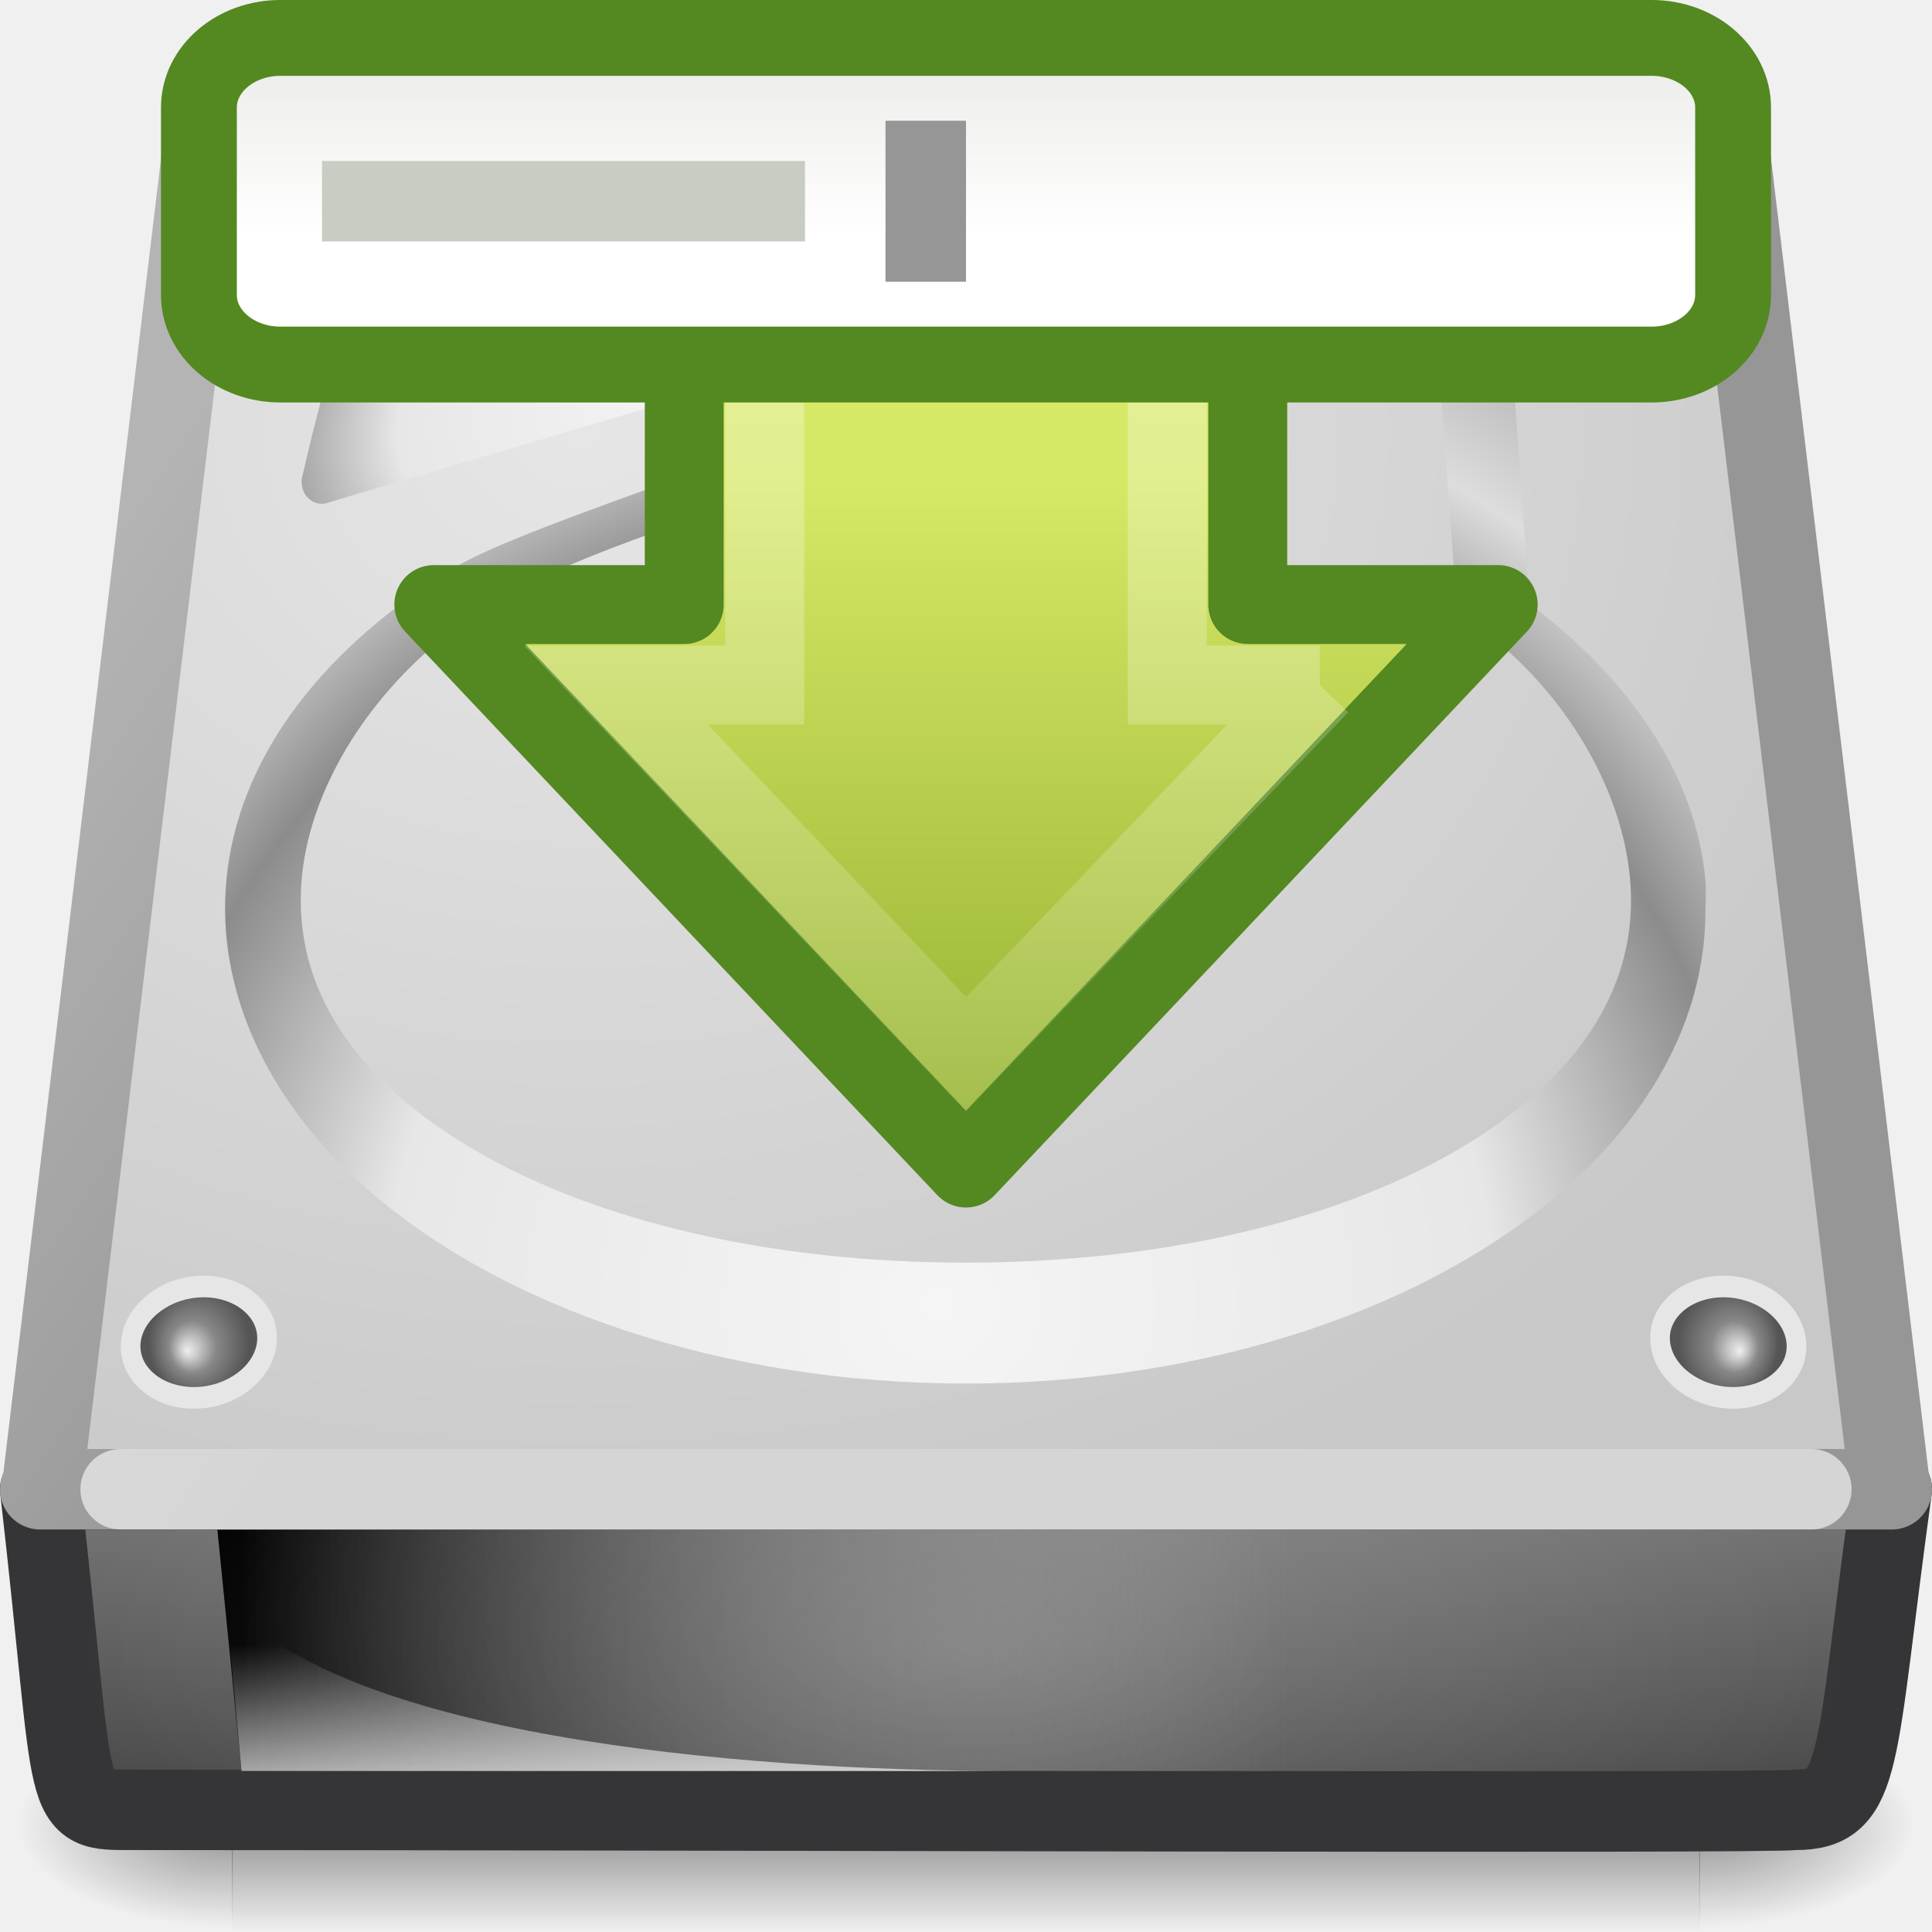
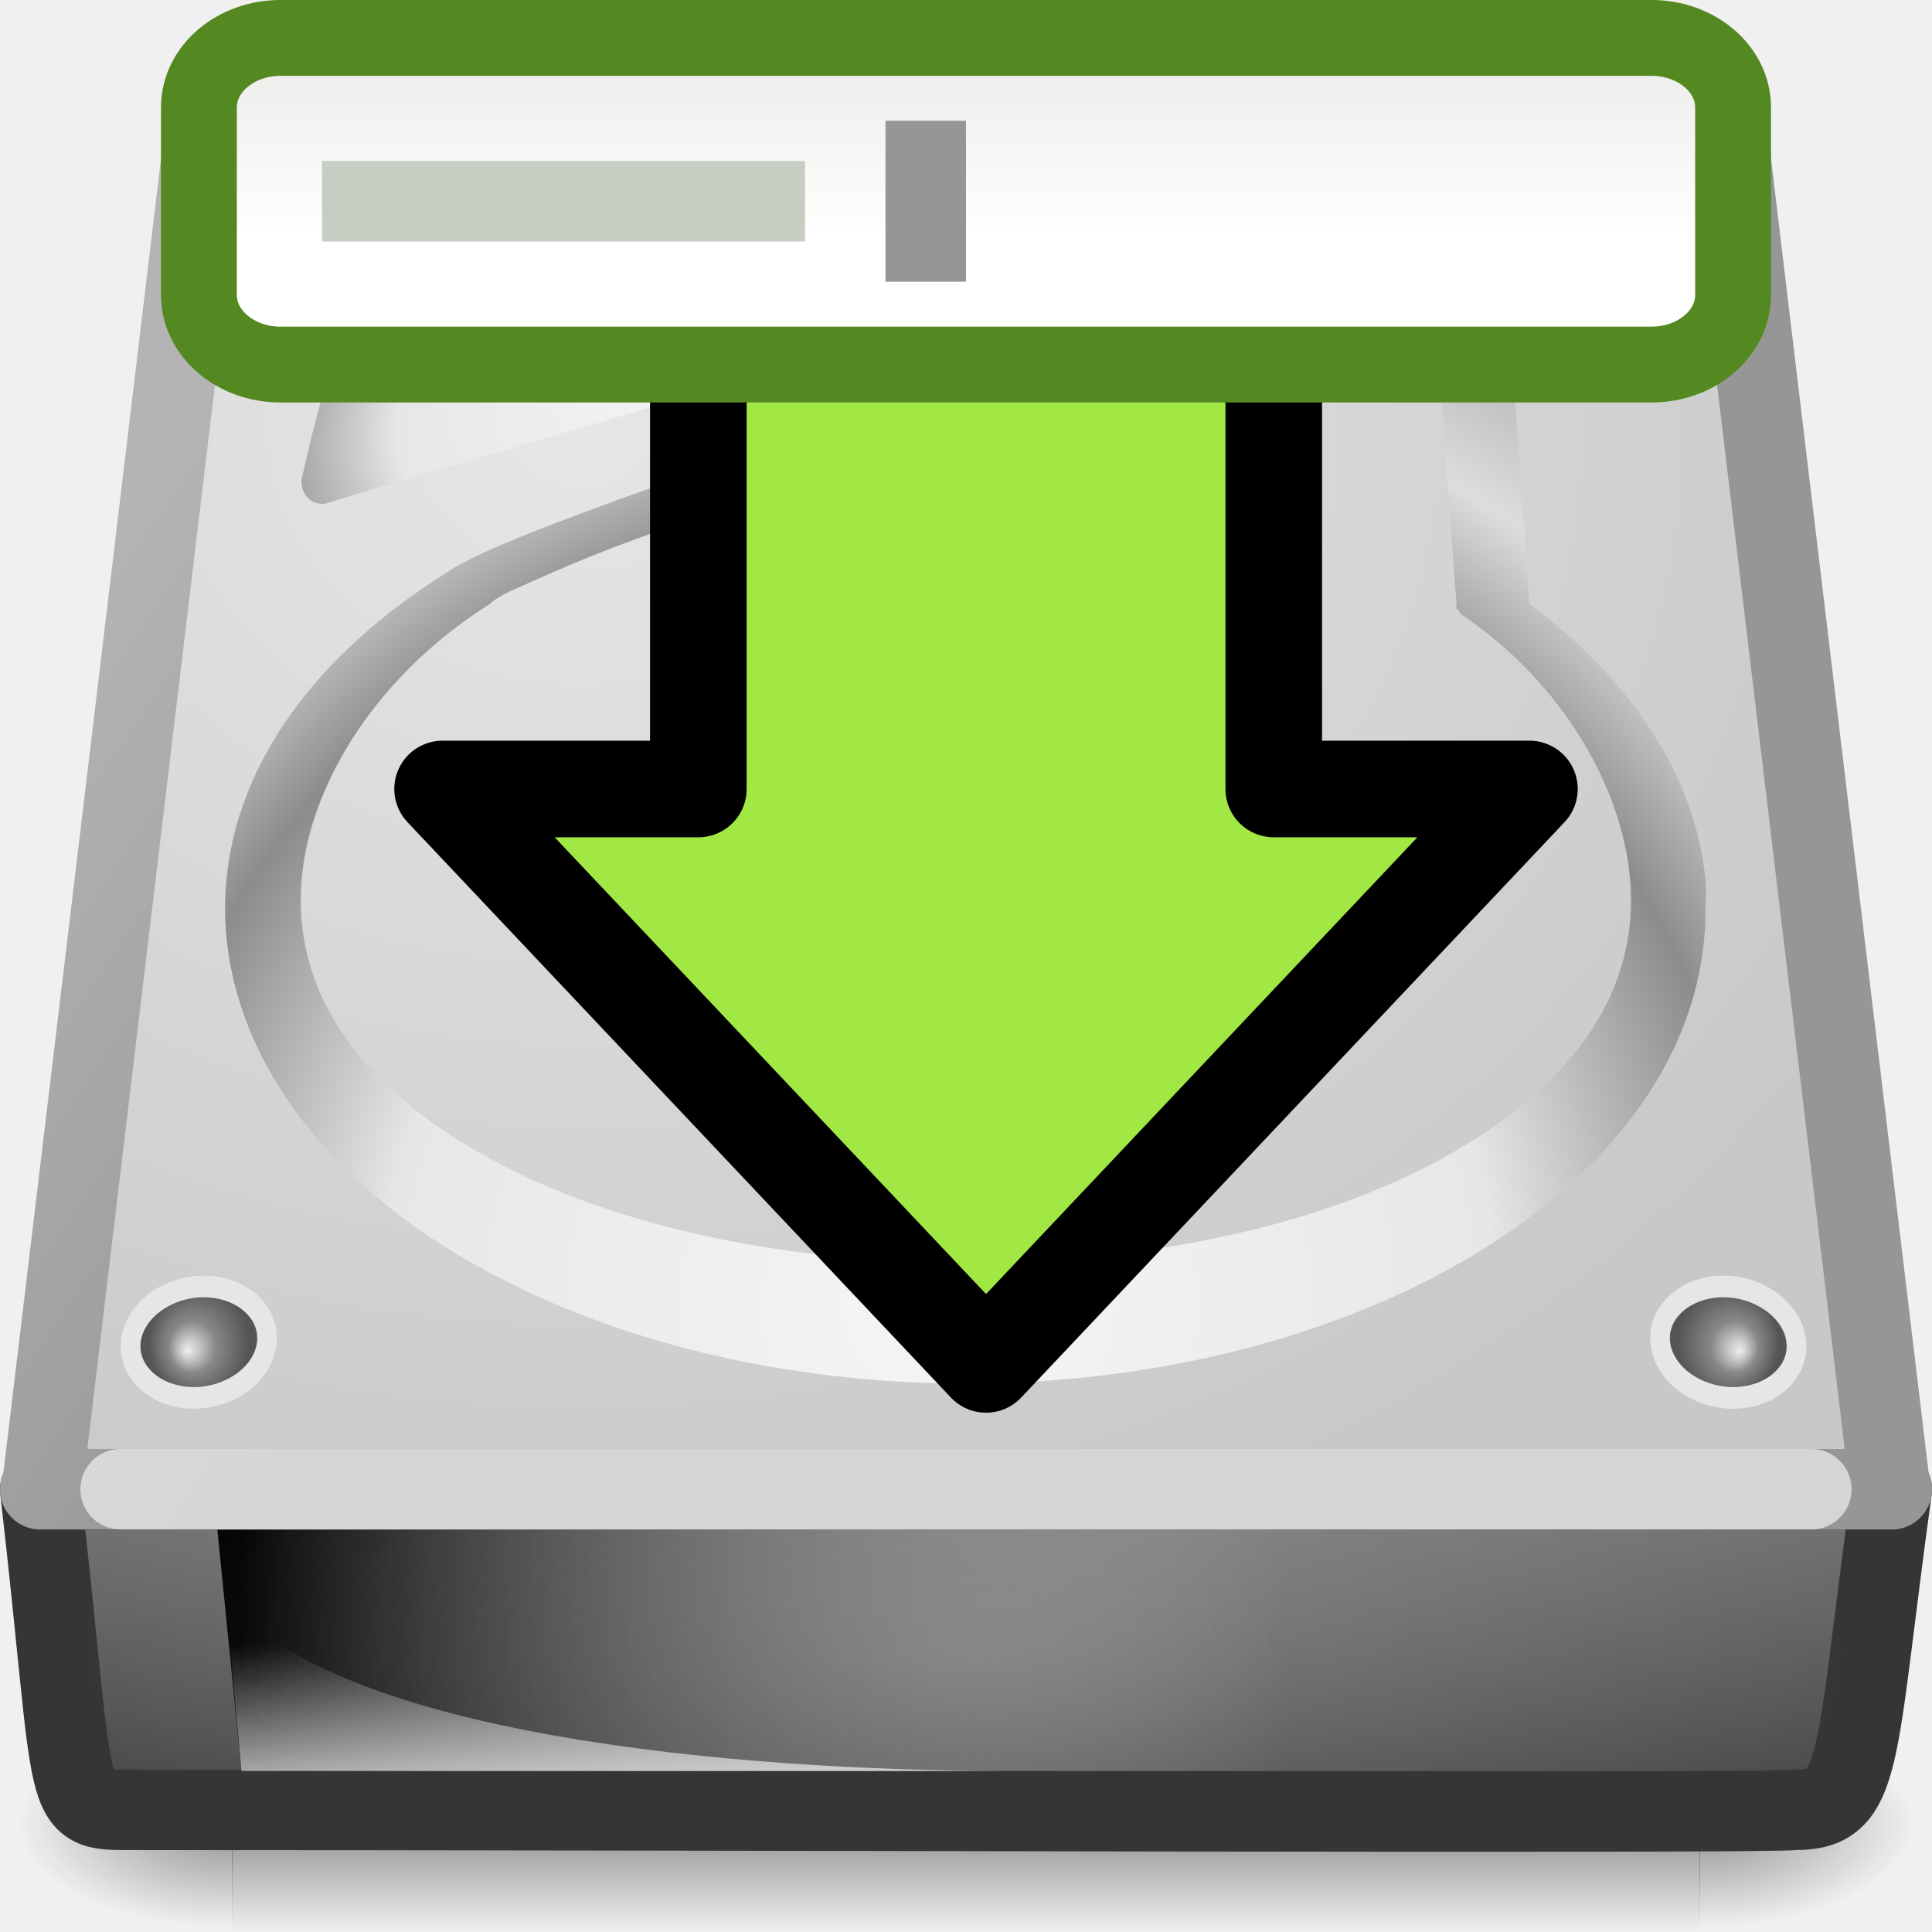
<svg xmlns="http://www.w3.org/2000/svg" xmlns:xlink="http://www.w3.org/1999/xlink" id="svg2704" height="24" width="24" version="1.0">
  <defs id="defs2706">
-     <linearGradient id="linearGradient2883" y2="609.51" gradientUnits="userSpaceOnUse" x2="302.86" gradientTransform="matrix(.037768 0 0 .01086 -1.6503 17.381)" y1="366.65" x1="302.86">
+     <linearGradient id="linearGradient2883" y2="609.51" gradientUnits="userSpaceOnUse" x2="302.86" gradientTransform="matrix(0.037768,0,0,0.01086,-1.6503,17.381)" y1="366.65" x1="302.86">
      <stop id="stop5050" style="stop-opacity:0" offset="0" />
      <stop id="stop5056" offset=".5" />
      <stop id="stop5052" style="stop-opacity:0" offset="1" />
    </linearGradient>
-     <radialGradient id="radialGradient2880" xlink:href="#linearGradient5060" gradientUnits="userSpaceOnUse" cy="486.65" cx="605.71" gradientTransform="matrix(.022183 0 0 .01086 7.7407 17.381)" r="117.14" />
+     <radialGradient id="radialGradient2880" xlink:href="#linearGradient5060" gradientUnits="userSpaceOnUse" cy="486.65" cx="605.71" gradientTransform="matrix(0.022183,0,0,0.01086,7.7407,17.381)" r="117.14" />
    <linearGradient id="linearGradient5060">
      <stop id="stop5062" offset="0" />
      <stop id="stop5064" style="stop-opacity:0" offset="1" />
    </linearGradient>
-     <radialGradient id="radialGradient2877" xlink:href="#linearGradient5060" gradientUnits="userSpaceOnUse" cy="486.65" cx="605.71" gradientTransform="matrix(-.022183 0 0 .01086 16.259 17.381)" r="117.14" />
-     <linearGradient id="linearGradient2872" y2="104.28" gradientUnits="userSpaceOnUse" x2="53.991" gradientTransform="matrix(.19046 0 0 .24853 .090799 -3.4847)" y1="87.896" x1="53.991">
+     <radialGradient id="radialGradient2877" xlink:href="#linearGradient5060" gradientUnits="userSpaceOnUse" cy="486.65" cx="605.71" gradientTransform="matrix(-0.022183,0,0,0.01086,16.259,17.381)" r="117.14" />
+     <linearGradient id="linearGradient2872" y2="104.28" gradientUnits="userSpaceOnUse" x2="53.991" gradientTransform="matrix(0.19046,0,0,0.24853,0.090799,-3.4847)" y1="87.896" x1="53.991">
      <stop id="stop2223-6" style="stop-color:#7a7a7a" offset="0" />
      <stop id="stop2219-1" style="stop-color:#474747" offset="1" />
    </linearGradient>
-     <linearGradient id="linearGradient8490" y2="35.281" gradientUnits="userSpaceOnUse" x2="24.688" gradientTransform="matrix(.73759 0 0 .53933 -2.2092 1.4719)" y1="35.281" x1="7.062">
+     <linearGradient id="linearGradient8490" y2="35.281" gradientUnits="userSpaceOnUse" x2="24.688" gradientTransform="matrix(0.73759,0,0,0.53933,-2.2092,1.4719)" y1="35.281" x1="7.062">
      <stop id="stop6311" offset="0" />
      <stop id="stop6313" style="stop-color:#bbb;stop-opacity:0" offset="1" />
    </linearGradient>
-     <linearGradient id="linearGradient8487" y2="33.759" gradientUnits="userSpaceOnUse" x2="12.222" gradientTransform="matrix(.73759 0 0 .53933 -2.796 2.187)" y1="37.206" x1="12.277">
+     <linearGradient id="linearGradient8487" y2="33.759" gradientUnits="userSpaceOnUse" x2="12.222" gradientTransform="matrix(0.73759,0,0,0.53933,-2.796,2.187)" y1="37.206" x1="12.277">
      <stop id="stop4238-4" style="stop-color:#eee" offset="0" />
      <stop id="stop4240-3" style="stop-color:#eee;stop-opacity:0" offset="1" />
    </linearGradient>
-     <linearGradient id="linearGradient2869" y2="8.35" gradientUnits="userSpaceOnUse" x2="4.459" gradientTransform="matrix(.98925 0 0 1.4696 .12903 -10.339)" y1="13.499" x1="9.599">
+     <linearGradient id="linearGradient2869" y2="8.35" gradientUnits="userSpaceOnUse" x2="4.459" gradientTransform="matrix(0.98925,0,0,1.4696,0.12903,-10.339)" y1="13.499" x1="9.599">
      <stop id="stop3486-2" style="stop-color:#969696" offset="0" />
      <stop id="stop3488-0" style="stop-color:#b4b4b4" offset="1" />
    </linearGradient>
-     <radialGradient id="radialGradient4072" gradientUnits="userSpaceOnUse" cy="4.233" cx="7.22" gradientTransform="matrix(1.5194 .0037157 -.0030247 1.2368 -3.7373 .067833)" r="12">
+     <radialGradient id="radialGradient4072" gradientUnits="userSpaceOnUse" cy="4.233" cx="7.22" gradientTransform="matrix(1.5194,0.0037157,-0.0030247,1.2368,-3.7373,0.067833)" r="12">
      <stop id="stop7064-4" style="stop-color:#e6e6e6" offset="0" />
      <stop id="stop7060-2" style="stop-color:#c8c8c8" offset="1" />
    </radialGradient>
-     <radialGradient id="radialGradient3248" gradientUnits="userSpaceOnUse" cy="42" cx="24" gradientTransform="matrix(.52381 0 1.4569e-8 .21429 -.57143 11.5)" r="21">
+     <radialGradient id="radialGradient3248" gradientUnits="userSpaceOnUse" cy="42" cx="24" gradientTransform="matrix(0.52381,0,1.4569e-8,0.21429,-0.57143,11.5)" r="21">
      <stop id="stop6312-6" style="stop-color:#fff" offset="0" />
      <stop id="stop6314-6" style="stop-color:#fff;stop-opacity:0" offset="1" />
    </radialGradient>
-     <radialGradient id="radialGradient8471" xlink:href="#linearGradient4035" gradientUnits="userSpaceOnUse" cy="206.43" cx="141.75" gradientTransform="matrix(.18615 -.0031402 .0013777 .18068 -15.013 -20.636)" r="78.728" />
-     <radialGradient id="radialGradient8464" gradientUnits="userSpaceOnUse" cy="191.85" cx="142.62" gradientTransform="matrix(.092476 0 0 -.087162 -1.5556 24.366)" r="78.728">
+     <radialGradient id="radialGradient8471" xlink:href="#linearGradient4035" gradientUnits="userSpaceOnUse" cy="206.43" cx="141.75" gradientTransform="matrix(0.18615,-0.0031402,0.0013777,0.18068,-15.013,-20.636)" r="78.728" />
+     <radialGradient id="radialGradient8464" gradientUnits="userSpaceOnUse" cy="191.85" cx="142.62" gradientTransform="matrix(0.092476,0,0,-0.087162,-1.5556,24.366)" r="78.728">
      <stop id="stop7611-3" style="stop-color:#fff" offset="0" />
      <stop id="stop7677-2" style="stop-color:#e7e7e7" offset=".47" />
      <stop id="stop7613-4" style="stop-color:#8c8c8c" offset=".672" />
      <stop id="stop7617-3" style="stop-color:#ddd" offset=".835" />
      <stop id="stop7615-6" style="stop-color:#a8a8a8" offset="1" />
    </radialGradient>
    <linearGradient id="linearGradient4035">
      <stop id="stop4037" style="stop-color:#f5f5f5" offset="0" />
      <stop id="stop4039" style="stop-color:#e7e7e7" offset=".47" />
      <stop id="stop4041" style="stop-color:#8c8c8c" offset=".693" />
      <stop id="stop4043" style="stop-color:#ddd" offset=".835" />
      <stop id="stop4045" style="stop-color:#a8a8a8" offset="1" />
    </linearGradient>
-     <radialGradient id="radialGradient8475" xlink:href="#linearGradient4035" gradientUnits="userSpaceOnUse" cy="143.83" cx="127.32" gradientTransform="matrix(.10006 -.023376 .0082168 .059717 -5.2741 -.91135)" r="78.728" />
-     <radialGradient id="radialGradient8498" fx="113.67" fy="98" xlink:href="#radialGradient4241" gradientUnits="userSpaceOnUse" cy="97.588" cx="113.07" gradientTransform="matrix(2.4957 0 0 2.4957 -223.98 -53.226)" r="2.563" />
+     <radialGradient id="radialGradient8475" xlink:href="#linearGradient4035" gradientUnits="userSpaceOnUse" cy="143.83" cx="127.32" gradientTransform="matrix(0.10006,-0.023376,0.0082168,0.059717,-5.2741,-0.91135)" r="78.728" />
+     <radialGradient id="radialGradient8498" fx="113.67" fy="98" xlink:href="#radialGradient4241" gradientUnits="userSpaceOnUse" cy="97.588" cx="113.07" gradientTransform="matrix(2.4957,0,0,2.4957,-223.98,-53.226)" r="2.563" />
    <radialGradient id="radialGradient4241" fx="113.67" fy="98" gradientUnits="userSpaceOnUse" cy="97.588" cx="113.07" r="2.563">
      <stop id="stop4243" style="stop-color:#eee" offset="0" />
      <stop id="stop4245" style="stop-color:#cecece" offset=".16" />
      <stop id="stop4247" style="stop-color:#888" offset=".468" />
      <stop id="stop4249" style="stop-color:#555" offset="1" />
    </radialGradient>
-     <linearGradient id="linearGradient2831" y2="33.332" gradientUnits="userSpaceOnUse" x2="57.411" gradientTransform="matrix(0 .39055 -.38724 0 22.223 -1.7244)" y1="33.332" x1="8.527">
+     <linearGradient id="linearGradient2831" y2="33.332" gradientUnits="userSpaceOnUse" x2="57.411" gradientTransform="matrix(0,0.39055,-0.38724,0,22.223,-1.7244)" y1="33.332" x1="8.527">
      <stop id="stop4224" style="stop-color:#fff" offset="0" />
      <stop id="stop4226" style="stop-color:#fff;stop-opacity:0" offset="1" />
    </linearGradient>
-     <linearGradient id="linearGradient2834" y2="23.891" gradientUnits="userSpaceOnUse" x2="1.31" gradientTransform="matrix(0 -.33674 -.33543 0 20.014 15.582)" y1="23.891" x1="28.671">
+     <linearGradient id="linearGradient2834" y2="23.891" gradientUnits="userSpaceOnUse" x2="1.31" gradientTransform="matrix(0,-0.33674,-0.33543,0,20.014,15.582)" y1="23.891" x1="28.671">
      <stop id="stop2266" style="stop-color:#d7e866" offset="0" />
      <stop id="stop2268" style="stop-color:#8cab2a" offset="1" />
    </linearGradient>
    <linearGradient id="linearGradient5605" y2="6.575" gradientUnits="userSpaceOnUse" x2="21.478" gradientTransform="matrix(.47644 0 0 .40577 -36.625 -.80551)" y1="1.685" x1="21.478">
      <stop id="stop6453" style="stop-color:#eeeeec" offset="0" />
      <stop id="stop6455" style="stop-color:#fff" offset="1" />
    </linearGradient>
+     <radialGradient xlink:href="#radialGradient4241" id="radialGradient6774" gradientUnits="userSpaceOnUse" gradientTransform="matrix(2.4957,0,0,2.4957,-223.98,-53.226)" cx="113.07" cy="97.588" fx="113.67" fy="98" r="2.563" />
  </defs>
-   <g id="layer1">
-     <rect id="rect2723" style="opacity:.402;fill:url(#linearGradient2883)" height="2.637" width="18.236" y="21.363" x="2.882" />
-     <path id="path2725" style="opacity:.402;fill:url(#radialGradient2880)" d="m21.109 21.363v2.637c1.142 0.005 2.762-0.591 2.762-1.319 0-0.728-1.275-1.319-2.762-1.319z" />
-     <path id="path2727" style="opacity:.402;fill:url(#radialGradient2877)" d="m2.891 21.363v2.637c-1.142 0.005-2.762-0.591-2.762-1.319 0-0.728 1.275-1.319 2.762-1.319z" />
-     <path id="rect2992" style="stroke-linejoin:round;stroke:#353537;fill:url(#linearGradient2872)" d="m23.5 18.5c-0.466 3.38-0.351 3.982-1.196 3.982-0.331 0.048-13.337 0-20.654 0-0.917 0-0.685 0.066-1.15-3.979l23-0.003v-0z" />
-     <path id="rect9146" style="fill-rule:evenodd;fill:url(#linearGradient8490)" d="m2.7 19h13.3v3h-13l-0.3-3z" />
-     <path id="path9148" style="opacity:.811;fill:url(#linearGradient8487);fill-rule:evenodd" d="m3 22s-0.2-2.163-0.2-2.163c1.354 1.715 6.319 2.163 9.743 2.163h-9.543z" />
-     <path id="rect2990" style="stroke-linejoin:round;stroke:url(#linearGradient2869);stroke-linecap:round;fill:url(#radialGradient4072)" d="m2.5 2-1.977 16.483c-0.015 0-0.023 0.004-0.023 0.017h23c0-0.012-0.008-0.017-0.023-0.017l-1.977-16.483c-0.099-0.827-1.167-1.5-2-1.5h-15c-0.833 0-1.901 0.673-2 1.5z" />
-     <path id="path2215" style="opacity:.6;stroke-linejoin:round;stroke:#fff;stroke-linecap:round;fill:none" d="m1.499 18.5h21.002" />
-     <rect id="rect6300-3" style="opacity:.2;fill:url(#radialGradient3248)" height="3" width="22" y="19" x="1" />
-     <path id="path8469" style="fill:url(#radialGradient8471)" d="m14.531 1.812c-0.277 0-0.525 0.081-0.719 0.219s-0.335 0.35-0.344 0.594c-0.026 0.75-0.408 1.289-1.125 1.781-0.711 0.488-1.755 0.9-3 1.281-0.01 0.003-0.021-0.003-0.031 0-0.471 0.099-1.245 0.376-2 0.656-0.765 0.284-1.464 0.558-1.781 0.781-1.598 1.005-2.583 2.342-2.719 3.813-0.124 1.339 0.479 2.679 1.656 3.75 1.722 1.566 4.535 2.5 7.531 2.5s5.809-0.934 7.531-2.5c1.075-0.978 1.656-2.155 1.656-3.375 0-0.099 0.011-0.242 0-0.375-0.12-1.292-0.916-2.484-2.188-3.438-0.036-0.504-0.344-4.875-0.344-4.875-0.017-0.244-0.176-0.457-0.375-0.594-0.199-0.137-0.442-0.219-0.719-0.219h-3.031zm0 0.531h3.031c0.067 0 0.126 0.018 0.156 0.031l0.375 5.125c-0.004 0.021-0.004 0.042 0 0.062 0.009 0.012 0.02 0.022 0.031 0.031 0.016 0.026 0.037 0.047 0.062 0.062 1.232 0.843 1.959 2.127 2.062 3.25 0.129 1.395-0.699 2.549-2.188 3.406-1.488 0.858-3.626 1.375-6.062 1.375s-4.574-0.517-6.062-1.375c-1.488-0.857-2.316-2.011-2.187-3.406 0.111-1.2 0.956-2.536 2.344-3.406 0.012-0.009 0.022-0.02 0.031-0.031 0.005-0.004 0.069-0.048 0.156-0.094 0.088-0.046 0.208-0.095 0.344-0.156 0.271-0.122 0.601-0.264 0.969-0.406 0.736-0.284 1.568-0.55 1.969-0.625 0.01 0.001 0.021 0.001 0.031 0 1.209-0.368 2.358-0.807 3.25-1.406 0.874-0.588 1.503-1.369 1.562-2.406 0.02-0.01 0.061-0.031 0.125-0.031z" />
-     <path id="path9156" style="fill:url(#radialGradient8464)" d="m12 13c-1.683 0-2.972-0.845-2.999-1.965-0-0.013-0.001-0.024-0.001-0.036 0-0.406 0.169-0.791 0.49-1.118 0.544-0.552 1.482-0.881 2.51-0.881s1.966 0.329 2.51 0.881c0.331 0.336 0.5 0.735 0.49 1.153-0.028 1.12-1.318 1.965-3 1.965v-0 0zm0.05-2.746c-1.581 0-2.437 0.21-2.417 0.974 0.018 0.752 1.078 1.354 2.367 1.354 1.289 0 2.349-0.601 2.367-1.354 0.019-0.765-0.736-0.974-2.317-0.974z" />
-     <path id="path8473" style="fill:url(#radialGradient8475)" d="m4.969 1.75c-0.067 0.018-0.124 0.063-0.156 0.125-0.013 0.019-0.024 0.04-0.031 0.062l-0.062 0.219-0.844 3.25-0.125 0.531c-0.006 0.031-0.006 0.063 0 0.094 0.004 0.033 0.015 0.065 0.031 0.094 0.033 0.062 0.089 0.107 0.156 0.125 0.041 0.011 0.084 0.011 0.125 0l0.406-0.125 6.875-2.031h0.031c0.01 0.001 0.021 0.001 0.031 0 0.01 0.001 0.021 0.001 0.031 0 0.022-0.007 0.043-0.018 0.062-0.031 0.46-0.254 0.695-0.743 0.75-1.188 0.028-0.228 0.008-0.457-0.062-0.656-0.041-0.114-0.127-0.221-0.219-0.313-0.093-0.091-0.212-0.161-0.375-0.156h-0.031-6.375-0.156c-0.021-0.003-0.042-0.003-0.063 0zm0.5 0.688h5.906c-0.015 0.078-0.035 0.131-0.063 0.219-0.049 0.162-0.145 0.293-0.124 0.281l-6.25 1.812 0.531-2.312z" />
-     <g id="g9158" transform="matrix(-.097811 0 0 .10767 8.1622 -3.8183)">
-       <path id="path9160" style="fill:#e6e6e6" d="m48.3 190.28c0.314 4.248 5.024 7.712 10.514 7.712 5.488 0 9.643-3.464 9.276-7.712-0.364-4.225-5.071-7.637-10.507-7.637-5.438 0.002-9.593 3.412-9.284 7.637z" />
-       <path id="path9162" style="fill:url(#radialGradient8498)" d="m51.851 187.29c-0.502 0.539-1.076 1.403-1.076 2.551 0 0.082 0.005 0.165 0.01 0.252 0.217 2.927 3.893 5.401 8.026 5.401 2.353 0 4.505-0.811 5.753-2.174 0.537-0.581 1.148-1.545 1.038-2.828-0.252-2.902-3.923-5.356-8.021-5.356-2.336 0.002-4.48 0.806-5.73 2.154h-0z" />
-     </g>
-     <g id="g9190" transform="matrix(.097811 0 0 .10767 15.777 -3.8183)">
-       <path id="path9192" style="fill:#e6e6e6" d="m48.3 190.28c0.314 4.248 5.024 7.712 10.514 7.712 5.488 0 9.643-3.464 9.276-7.712-0.364-4.225-5.071-7.637-10.507-7.637-5.438 0.002-9.593 3.412-9.284 7.637z" />
-       <path id="path9194" style="fill:url(#radialGradient8498)" d="m51.851 187.29c-0.502 0.539-1.076 1.403-1.076 2.551 0 0.082 0.005 0.165 0.01 0.252 0.217 2.927 3.893 5.401 8.026 5.401 2.353 0 4.505-0.811 5.753-2.174 0.537-0.581 1.148-1.545 1.038-2.828-0.252-2.902-3.923-5.356-8.021-5.356-2.336 0.002-4.48 0.806-5.73 2.154h-0z" />
-     </g>
-     <path id="path4348" style="stroke-linejoin:round;stroke:#548820;stroke-linecap:round;stroke-width:.98;fill:url(#linearGradient2834)" d="m18.611 7.51-6.611 7-6.611-7h3.111v-6h7v6h3.111z" />
-     <path id="path4360" style="opacity:0.354;stroke:url(#linearGradient2831);stroke-width:.98;fill:none" d="m16.394 8.51-4.394 4.586-4.348-4.586h1.848v-6h5v6h1.895z" />
+   <rect x="2.882" y="21.363" width="18.236" height="2.637" style="opacity:0.402;fill:url(#linearGradient2883)" id="rect2723" />
+   <path d="m 21.109,21.363 v 2.637 c 1.142,0.005 2.762,-0.591 2.762,-1.319 0,-0.728 -1.275,-1.319 -2.762,-1.319 z" style="opacity:0.402;fill:url(#radialGradient2880)" id="path2725" />
+   <path d="m 2.891,21.363 v 2.637 c -1.142,0.005 -2.762,-0.591 -2.762,-1.319 0,-0.728 1.275,-1.319 2.762,-1.319 z" style="opacity:0.402;fill:url(#radialGradient2877)" id="path2727" />
+   <path d="m 23.5,18.5 c -0.466,3.38 -0.351,3.982 -1.196,3.982 -0.331,0.048 -13.337,0 -20.654,0 -0.917,0 -0.685,0.066 -1.15,-3.979 l 23,-0.003 v -4.9e-5 z" style="fill:url(#linearGradient2872);stroke:#353537;stroke-linejoin:round" id="rect2992" />
+   <path d="M 2.7,19 H 16 v 3 H 3 Z" style="fill:url(#linearGradient8490);fill-rule:evenodd" id="rect9146" />
+   <path d="M 3,22 C 3,22 2.8,19.837 2.8,19.837 4.154,21.551 9.119,22 12.543,22 Z" style="opacity:0.811;fill:url(#linearGradient8487);fill-rule:evenodd" id="path9148" />
+   <path d="M 2.5,2 0.523,18.483 c -0.015,0 -0.023,0.004 -0.023,0.017 h 23 c 0,-0.012 -0.008,-0.017 -0.023,-0.017 L 21.5,2 c -0.099,-0.827 -1.167,-1.5 -2,-1.5 h -15 c -0.833,0 -1.901,0.673 -2,1.5 z" style="fill:url(#radialGradient4072);stroke:url(#linearGradient2869);stroke-linecap:round;stroke-linejoin:round" id="rect2990" />
+   <path d="m 1.499,18.5 h 21.002" style="opacity:0.6;fill:none;stroke:#ffffff;stroke-linecap:round;stroke-linejoin:round" id="path2215" />
+   <rect x="1" y="19" width="22" height="3" style="opacity:0.2;fill:url(#radialGradient3248)" id="rect6300-3" />
+   <path d="m 14.531,1.812 c -0.277,0 -0.525,0.081 -0.719,0.219 -0.194,0.138 -0.335,0.35 -0.344,0.594 -0.026,0.75 -0.408,1.289 -1.125,1.781 -0.711,0.488 -1.755,0.9 -3,1.281 -0.01,0.003 -0.021,-0.003 -0.031,0 -0.471,0.099 -1.245,0.376 -2,0.656 -0.765,0.284 -1.464,0.558 -1.781,0.781 -1.598,1.005 -2.583,2.342 -2.719,3.813 -0.124,1.339 0.479,2.679 1.656,3.75 1.722,1.566 4.535,2.5 7.531,2.5 2.996,0 5.809,-0.934 7.531,-2.5 1.075,-0.978 1.656,-2.155 1.656,-3.375 0,-0.099 0.011,-0.242 0,-0.375 -0.12,-1.292 -0.916,-2.484 -2.188,-3.438 -0.036,-0.504 -0.344,-4.875 -0.344,-4.875 -0.017,-0.244 -0.176,-0.457 -0.375,-0.594 -0.199,-0.137 -0.442,-0.219 -0.719,-0.219 h -3.031 z m 0,0.531 h 3.031 c 0.067,0 0.126,0.018 0.156,0.031 l 0.375,5.125 c -0.004,0.021 -0.004,0.042 0,0.062 0.009,0.012 0.02,0.022 0.031,0.031 0.016,0.026 0.037,0.047 0.062,0.062 1.232,0.843 1.959,2.127 2.062,3.25 0.129,1.395 -0.699,2.549 -2.188,3.406 -1.488,0.858 -3.626,1.375 -6.062,1.375 -2.437,0 -4.574,-0.517 -6.062,-1.375 -1.488,-0.857 -2.316,-2.011 -2.187,-3.406 0.111,-1.2 0.956,-2.536 2.344,-3.406 0.012,-0.009 0.022,-0.02 0.031,-0.031 0.005,-0.004 0.069,-0.048 0.156,-0.094 0.088,-0.046 0.208,-0.095 0.344,-0.156 0.271,-0.122 0.601,-0.264 0.969,-0.406 0.736,-0.284 1.568,-0.55 1.969,-0.625 0.01,8.695e-4 0.021,8.695e-4 0.031,0 1.209,-0.368 2.358,-0.807 3.25,-1.406 0.874,-0.588 1.503,-1.369 1.562,-2.406 0.02,-0.01 0.061,-0.031 0.125,-0.031 z" style="fill:url(#radialGradient8471)" id="path8469" />
+   <path d="M 12,13 C 10.318,13 9.028,12.155 9.001,11.035 9,11.022 9,11.011 9,10.999 9,10.593 9.169,10.208 9.49,9.881 10.034,9.329 10.972,9 12,9 c 1.028,0 1.966,0.329 2.51,0.881 0.331,0.336 0.5,0.735 0.49,1.153 -0.028,1.12 -1.318,1.965 -3,1.965 v -6.3e-5 3e-6 z m 0.05,-2.746 c -1.581,0 -2.437,0.21 -2.417,0.974 0.018,0.752 1.078,1.354 2.367,1.354 1.289,0 2.349,-0.601 2.367,-1.354 0.019,-0.765 -0.736,-0.974 -2.317,-0.974 z" style="fill:url(#radialGradient8464)" id="path9156" />
+   <path d="M 4.969,1.75 C 4.902,1.768 4.845,1.813 4.812,1.875 4.799,1.894 4.789,1.915 4.781,1.938 L 4.719,2.156 3.875,5.406 3.75,5.938 c -0.006,0.031 -0.006,0.063 0,0.094 0.004,0.033 0.015,0.065 0.031,0.094 0.033,0.062 0.089,0.107 0.156,0.125 0.041,0.011 0.084,0.011 0.125,0 l 0.406,-0.125 6.875,-2.031 H 11.375 c 0.01,6.516e-4 0.021,6.516e-4 0.031,0 0.01,6.516e-4 0.021,6.516e-4 0.031,0 0.022,-0.007 0.043,-0.018 0.062,-0.031 0.46,-0.254 0.695,-0.743 0.75,-1.188 0.028,-0.228 0.008,-0.457 -0.062,-0.656 C 12.146,2.105 12.06,1.998 11.969,1.906 11.876,1.815 11.757,1.745 11.594,1.75 H 11.562 5.187 5.031 C 5.01,1.747 4.989,1.747 4.968,1.75 Z m 0.5,0.688 H 11.375 C 11.36,2.515 11.34,2.568 11.312,2.656 11.263,2.818 11.167,2.95 11.188,2.938 L 4.938,4.75 Z" style="fill:url(#radialGradient8475)" id="path8473" />
+   <g transform="matrix(-0.097811,0,0,0.10767,8.1622,-3.8183)" id="g9158">
+     <path d="m 48.3,190.28 c 0.314,4.248 5.024,7.712 10.514,7.712 5.488,0 9.643,-3.464 9.276,-7.712 -0.364,-4.225 -5.071,-7.637 -10.507,-7.637 -5.438,0.002 -9.593,3.412 -9.284,7.637 z" style="fill:#e6e6e6" id="path9160" />
+     <path d="m 51.851,187.29 c -0.502,0.539 -1.076,1.403 -1.076,2.551 0,0.082 0.005,0.165 0.01,0.252 0.217,2.927 3.893,5.401 8.026,5.401 2.353,0 4.505,-0.811 5.753,-2.174 0.537,-0.581 1.148,-1.545 1.038,-2.828 -0.252,-2.902 -3.923,-5.356 -8.021,-5.356 -2.336,0.002 -4.48,0.806 -5.73,2.154 h -2e-5 z" style="fill:url(#radialGradient6774)" id="path9162" />
  </g>
+   <g transform="matrix(0.097811,0,0,0.10767,15.777,-3.8183)" id="g9190">
+     <path d="m 48.3,190.28 c 0.314,4.248 5.024,7.712 10.514,7.712 5.488,0 9.643,-3.464 9.276,-7.712 -0.364,-4.225 -5.071,-7.637 -10.507,-7.637 -5.438,0.002 -9.593,3.412 -9.284,7.637 z" style="fill:#e6e6e6" id="path9192" />
+     <path d="m 51.851,187.29 c -0.502,0.539 -1.076,1.403 -1.076,2.551 0,0.082 0.005,0.165 0.01,0.252 0.217,2.927 3.893,5.401 8.026,5.401 2.353,0 4.505,-0.811 5.753,-2.174 0.537,-0.581 1.148,-1.545 1.038,-2.828 -0.252,-2.902 -3.923,-5.356 -8.021,-5.356 -2.336,0.002 -4.48,0.806 -5.73,2.154 h -2e-5 z" style="fill:url(#radialGradient8498)" id="path9194" />
+   </g>
+   <path d="M 18.999,9.801 12.249,16.949 5.498,9.801 H 8.675 V 3.674 H 15.823 v 6.127 z" style="fill:#a2e844;fill-opacity:1;stroke:#000000;stroke-width:1.2;stroke-linecap:round;stroke-linejoin:round;stroke-miterlimit:4;stroke-dasharray:none;stroke-opacity:1" id="path4348-6" />
  <g id="g5600" transform="translate(36.952 1.0738)">
    <rect id="rect5480" style="stroke:#548820;stroke-width:.942;fill:url(#linearGradient5605)" rx="1.014" ry=".864" height="4.058" width="19.058" y="-.603" x="-34.481" />
    <rect id="rect6467" style="fill:#c8cdc3" height="1" width="6" y=".926" x="-32.952" />
    <rect id="rect6469" style="fill:#969696" height="2" width="1" y=".426" x="-25.952" />
  </g>
</svg>
